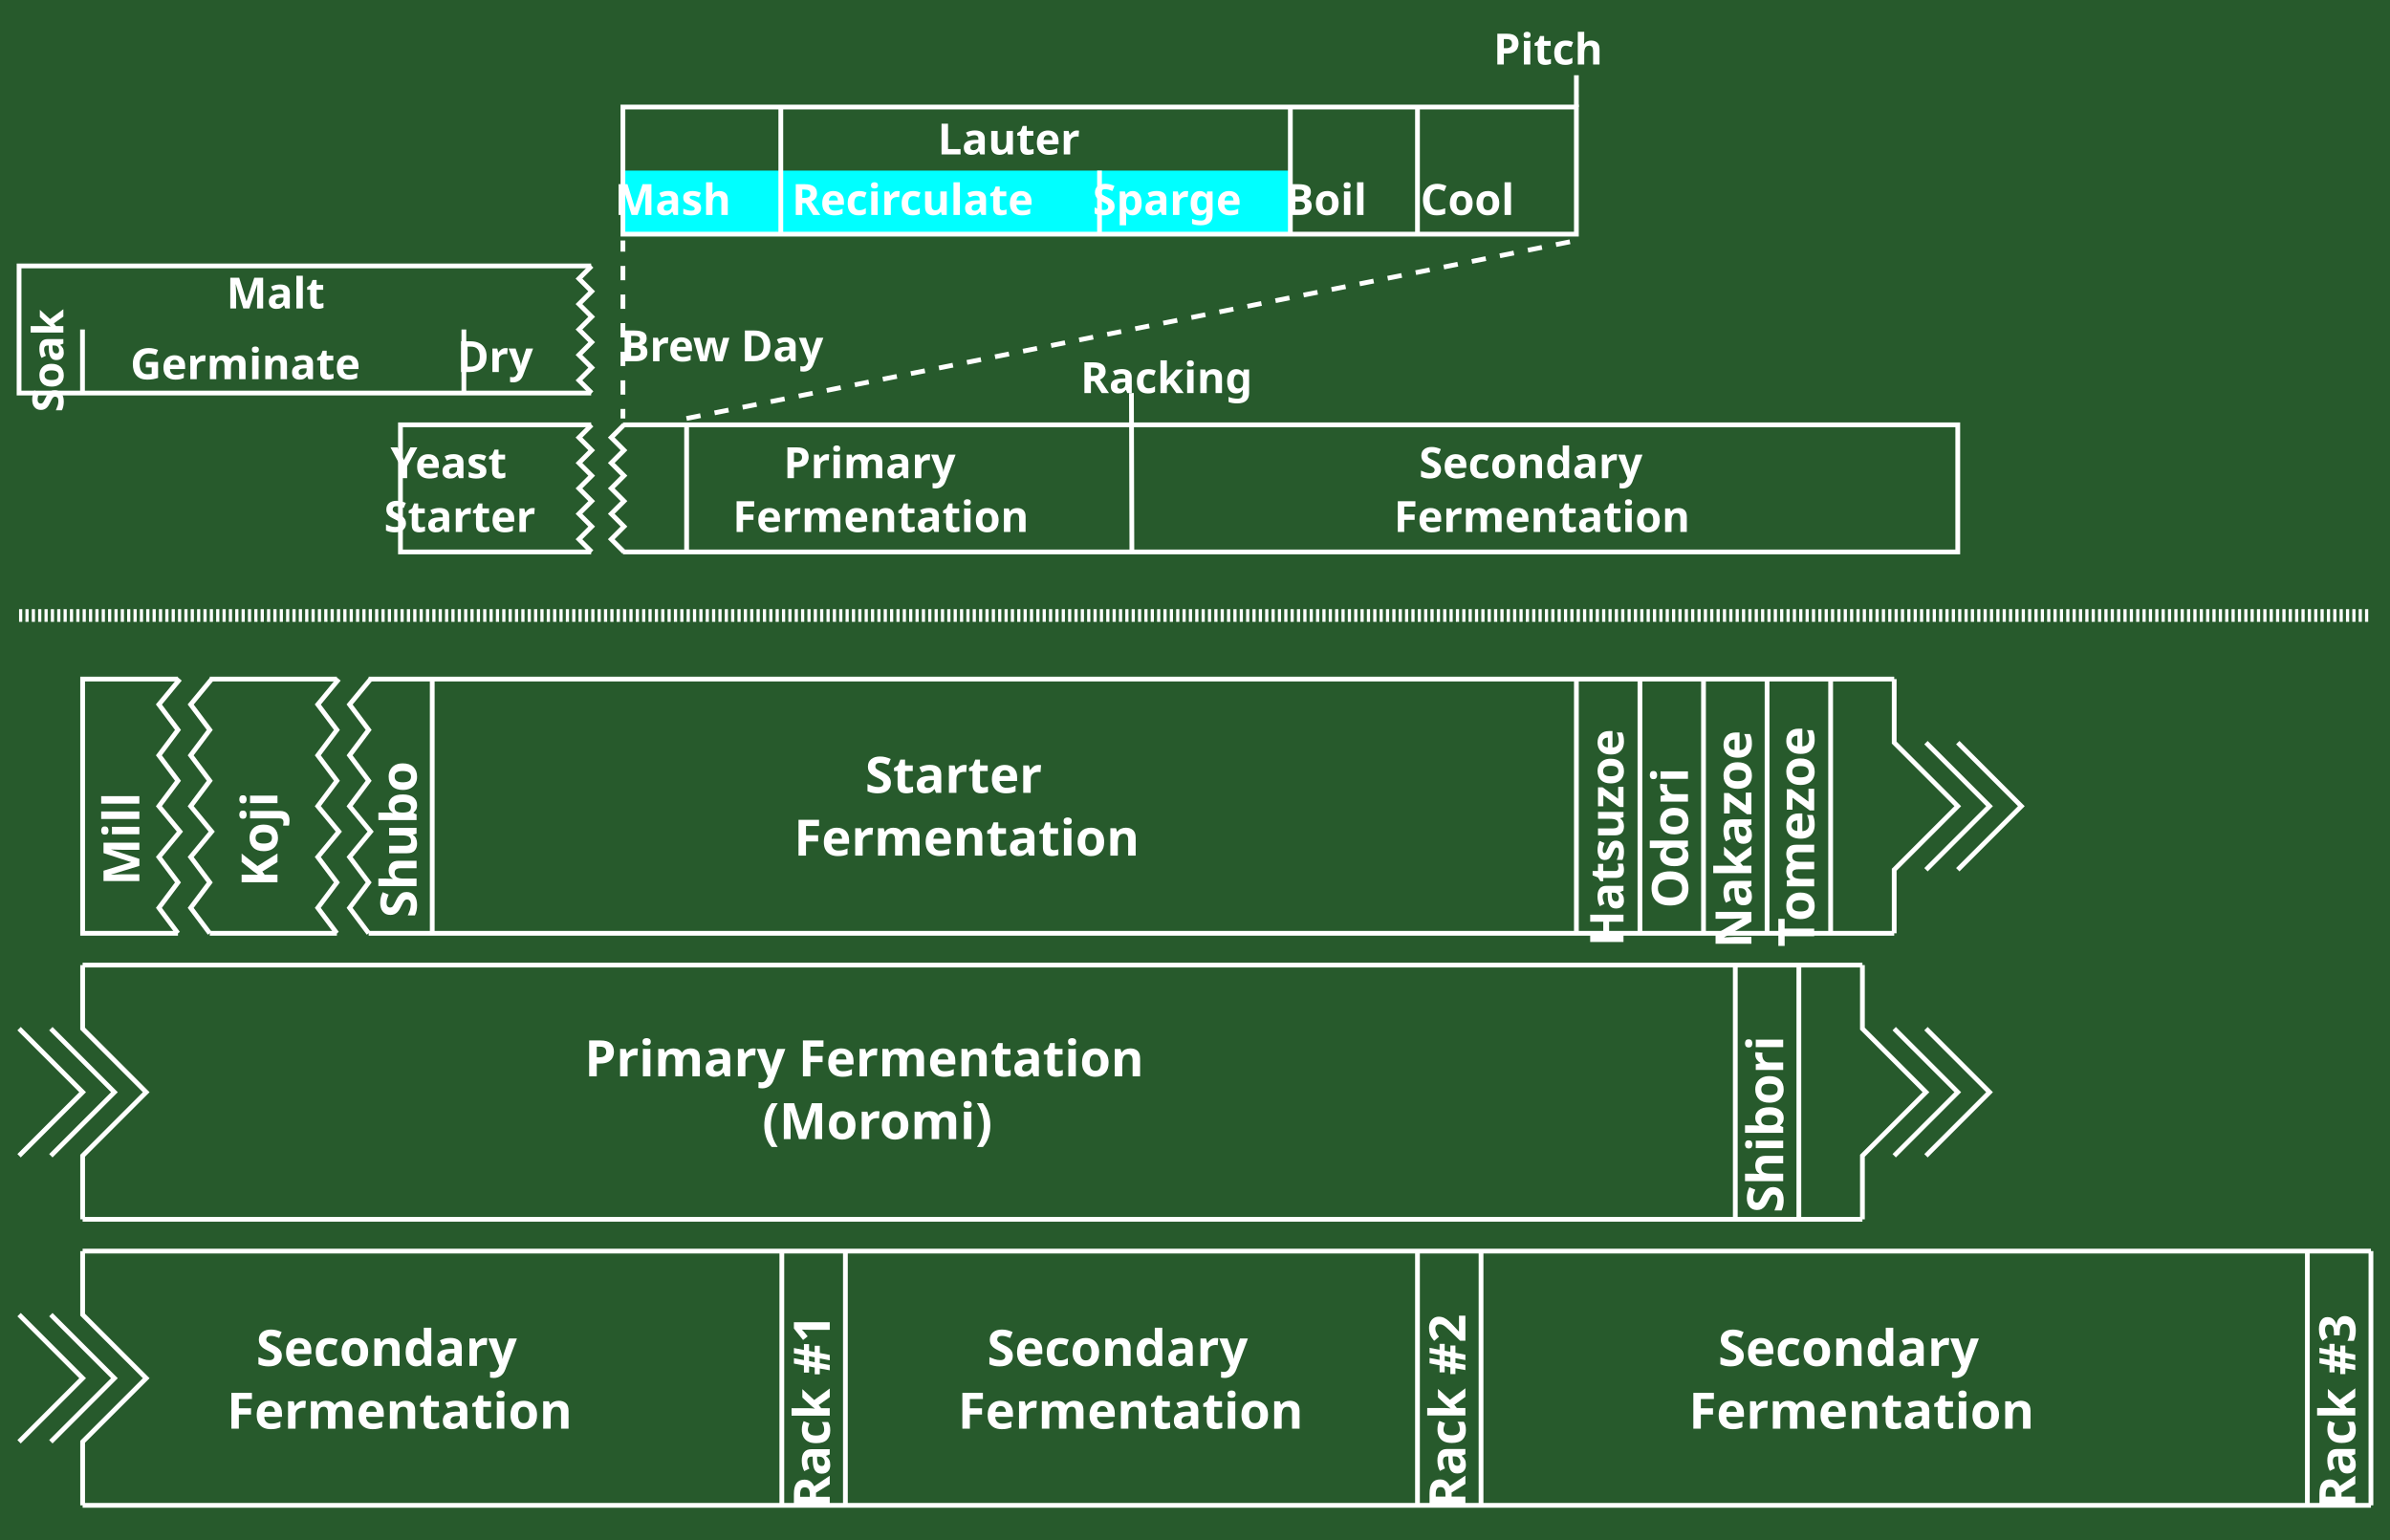
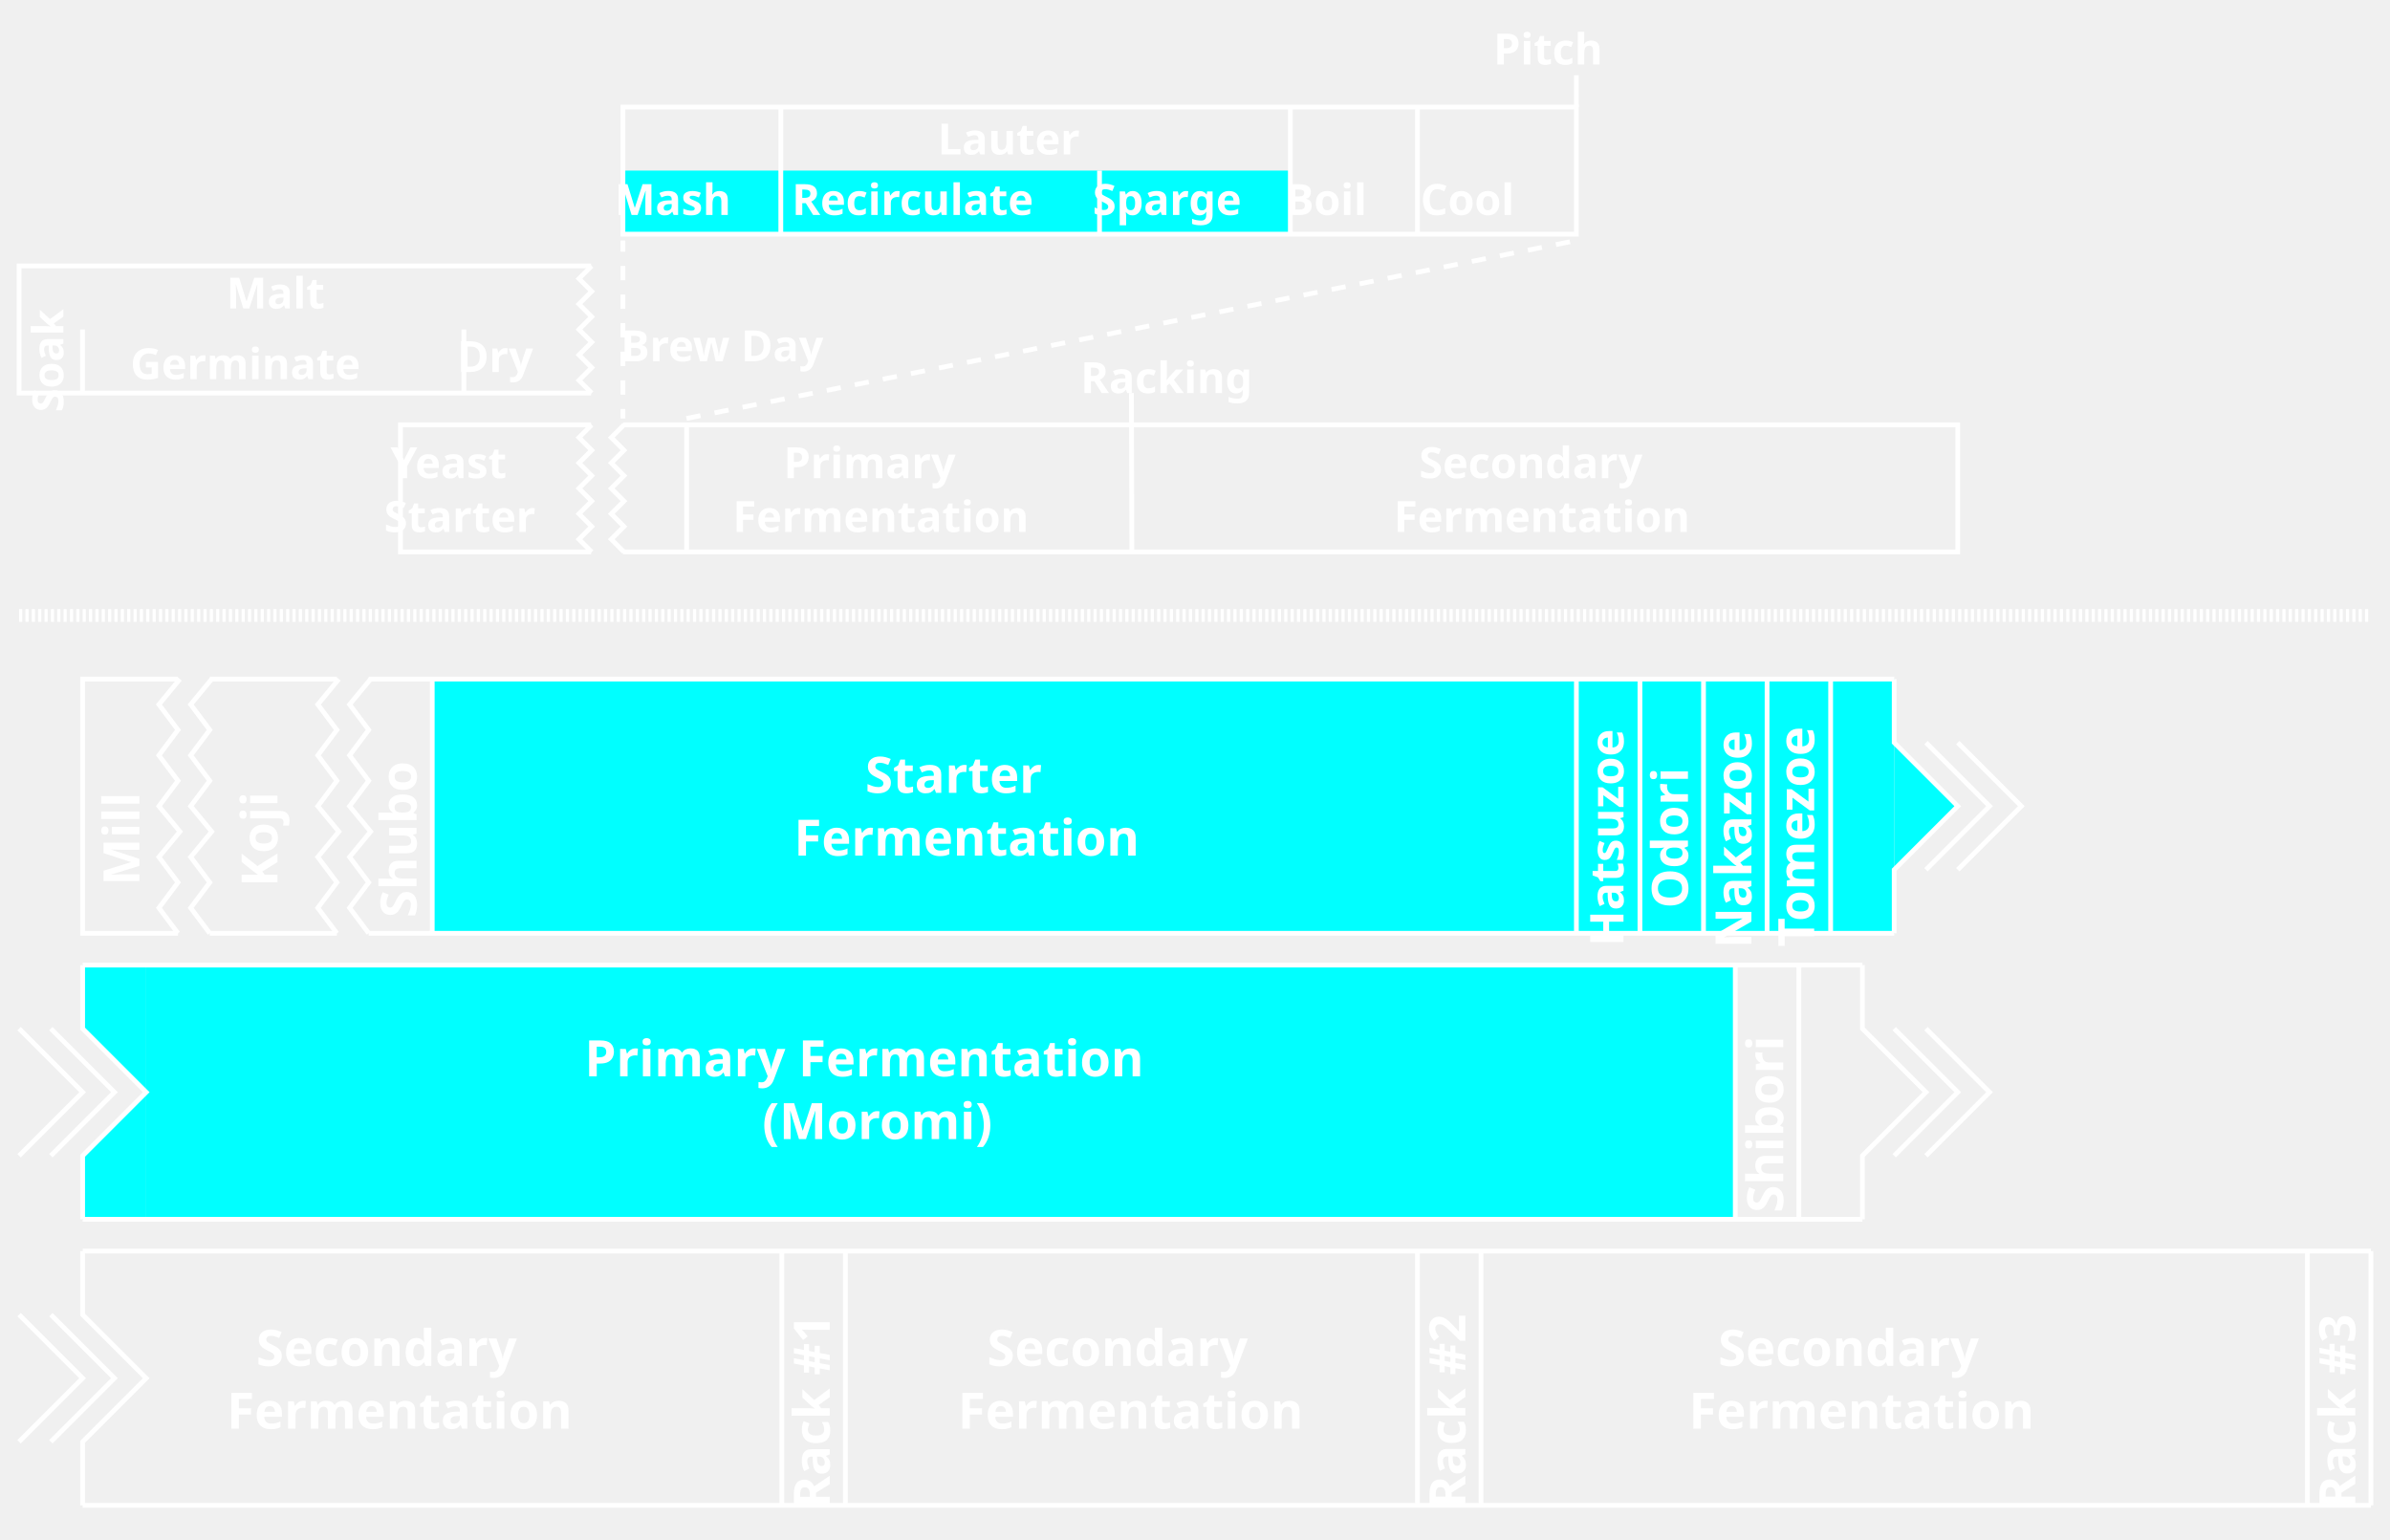
<svg xmlns="http://www.w3.org/2000/svg" width="1332.283" height="858.24" id="svg2" version="1.1">
  <defs id="defs4" />
-   <g id="layer34" style="display:inline" transform="translate(2.605791,359.5048)">
+   <g id="layer34" style="display:none" transform="translate(2.605791,359.5048)">
    <rect style="color:#000000;fill:#275a2c;fill-opacity:1;stroke:none;stroke-width:7.087;marker:none;visibility:visible;display:inline;overflow:visible;enable-background:accumulate" id="rect5554" width="1984.252" height="1151.575" x="-364.023" y="-477.003" />
  </g>
  <g id="layer4" style="display:none" transform="translate(10.6299,236.8328)">
    <rect style="color:#000000;fill:#00ff00;fill-opacity:1;stroke:none;stroke-width:2.657;marker:none;visibility:visible;display:inline;overflow:visible;enable-background:accumulate" id="rect4358-4" width="35.433" height="141.732" x="956.693" y="301.181" />
  </g>
  <g id="layer7" style="display:none" transform="translate(3.543311,6.517907)">
    <rect style="color:#000000;fill:#00ff00;fill-opacity:1;stroke:none;stroke-width:2.657;marker:none;visibility:visible;display:inline;overflow:visible;enable-background:accumulate" id="rect4356" width="106.299" height="35.433" x="609.449" y="88.583" />
  </g>
-   <g id="layer6" style="display:none" transform="translate(3.543311,6.517907)">
+   <g id="layer6" style="display:inline" transform="translate(3.543311,6.517907)">
    <rect style="color:#000000;fill:#00ffff;fill-opacity:1;stroke:none;stroke-width:2.657;marker:none;visibility:visible;display:inline;overflow:visible;enable-background:accumulate" id="rect4339-6-1" width="814.961" height="141.732" x="237.402" y="372.047" />
    <path style="color:#000000;fill:#00ffff;fill-opacity:1;stroke:none;stroke-width:2.657;marker:none;visibility:visible;display:inline;overflow:visible;enable-background:accumulate" d="m 1052.362,407.48 35.433,35.433 -35.433,35.433 z" id="path5026-0" />
    <rect style="color:#000000;fill:#00ffff;fill-opacity:1;stroke:none;stroke-width:2.657;marker:none;visibility:visible;display:inline;overflow:visible;enable-background:accumulate" id="rect4339-6-7-6" width="885.827" height="141.732" x="77.953" y="531.496" />
    <path style="color:#000000;fill:#00ffff;fill-opacity:1;stroke:none;stroke-width:2.657;marker:none;visibility:visible;display:inline;overflow:visible;enable-background:accumulate" d="m 42.52,531.496 1e-6,35.433 35.433,35.433 -10e-7,-70.866 z" id="path5057-15" />
    <path style="color:#000000;fill:#00ffff;fill-opacity:1;stroke:none;stroke-width:2.657;marker:none;visibility:visible;display:inline;overflow:visible;enable-background:accumulate" d="m 42.52,673.228 5e-6,-35.433 35.433,-35.433 -5e-6,70.866 z" id="path5057-1-9" />
  </g>
  <g id="layer3" style="display:inline" transform="translate(10.6299,236.8328)">
    <rect style="color:#000000;fill:#00ffff;fill-opacity:1;stroke:none;stroke-width:2.657;marker:none;visibility:visible;display:inline;overflow:visible;enable-background:accumulate" id="rect4352" width="372.047" height="35.433" x="336.614" y="-141.732" />
  </g>
  <g id="layer5" style="display:none" transform="translate(3.543311,6.517907)">
    <rect style="color:#000000;fill:#ff0000;fill-opacity:1;stroke:none;stroke-width:2.657;marker:none;visibility:visible;display:inline;overflow:visible;enable-background:accumulate" id="rect4339-6" width="814.961" height="141.732" x="237.402" y="372.047" />
    <path style="color:#000000;fill:#ff0000;fill-opacity:1;stroke:none;stroke-width:2.657;marker:none;visibility:visible;display:inline;overflow:visible;enable-background:accumulate" d="m 1052.362,407.48 35.433,35.433 -35.433,35.433 z" id="path5026" />
    <rect style="color:#000000;fill:#ff0000;fill-opacity:1;stroke:none;stroke-width:2.657;marker:none;visibility:visible;display:inline;overflow:visible;enable-background:accumulate" id="rect4339-6-7" width="885.827" height="141.732" x="77.953" y="531.496" />
    <path style="color:#000000;fill:#ff0000;fill-opacity:1;stroke:none;stroke-width:2.657;marker:none;visibility:visible;display:inline;overflow:visible;enable-background:accumulate" d="m 42.52,531.496 0,35.433 35.433,35.433 0,-70.866 z" id="path5057" />
    <path style="color:#000000;fill:#ff0000;fill-opacity:1;stroke:none;stroke-width:2.657;marker:none;visibility:visible;display:inline;overflow:visible;enable-background:accumulate" d="m 42.52,673.228 0,-35.433 35.433,-35.433 0,70.866 z" id="path5057-1" />
  </g>
  <g id="layer2" style="display:none" transform="translate(10.6299,236.8328)">
    <rect style="color:#000000;fill:#ff0000;fill-opacity:1;stroke:none;stroke-width:2.657;marker:none;visibility:visible;display:inline;overflow:visible;enable-background:accumulate" id="rect4339" width="212.598" height="35.433" x="35.433" y="-53.15" />
  </g>
  <g id="layer9" style="display:none" transform="translate(2.214551,4.558587)">
    <rect style="color:#000000;fill:#f48600;fill-opacity:1;stroke:none;stroke-width:2.657;marker:none;visibility:visible;display:inline;overflow:visible;enable-background:accumulate" id="rect4339-7-3" width="637.795" height="141.732" x="238.73" y="374.007" />
  </g>
  <g id="layer8" style="display:none" transform="translate(2.214551,4.558587)">
    <rect style="color:#000000;fill:#f48600;fill-opacity:1;stroke:none;stroke-width:2.657;marker:none;visibility:visible;display:inline;overflow:visible;enable-background:accumulate" id="rect4339-7" width="106.299" height="70.866" x="221.014" y="232.274" />
  </g>
  <g id="layer33" style="display:none" transform="translate(1.0391921e-6,-2.7895851e-6)">
    <rect style="color:#000000;fill:#ff4bc8;fill-opacity:1;stroke:none;stroke-width:7.087;marker:none;visibility:visible;display:inline;overflow:visible;enable-background:accumulate" id="rect5372-1-2-4" width="460.63" height="70.866" x="630.709" y="236.833" />
  </g>
  <g id="layer32" style="display:none" transform="translate(1.0391921e-6,-2.7895851e-6)">
    <rect style="color:#000000;fill:#ff4bc8;fill-opacity:1;stroke:none;stroke-width:7.087;marker:none;visibility:visible;display:inline;overflow:visible;enable-background:accumulate" id="rect5372-1-2-98" width="141.732" height="53.15" x="595.276" y="183.683" />
  </g>
  <g id="layer31" style="display:none" transform="translate(1.0391921e-6,-2.7895851e-6)">
    <rect style="color:#000000;fill:#ff4bc8;fill-opacity:1;stroke:none;stroke-width:7.087;marker:none;visibility:visible;display:inline;overflow:visible;enable-background:accumulate" id="rect5372-1-2-15" width="248.032" height="70.866" x="382.677" y="236.833" />
  </g>
  <g id="layer30" style="display:none" transform="translate(1.0391921e-6,-2.7895851e-6)">
    <rect style="color:#000000;fill:#ff4bc8;fill-opacity:1;stroke:none;stroke-width:7.087;marker:none;visibility:visible;display:inline;overflow:visible;enable-background:accumulate" id="rect5372-1-2-1" width="106.299" height="35.433" x="825.591" y="6.518" />
  </g>
  <g id="layer29" style="display:none" transform="translate(1.0391921e-6,-2.7895851e-6)">
    <rect style="color:#000000;fill:#ff4bc8;fill-opacity:1;stroke:none;stroke-width:7.087;marker:none;visibility:visible;display:inline;overflow:visible;enable-background:accumulate" id="rect5372-1-2-6" width="88.583" height="35.433" x="790.157" y="95.101" />
  </g>
  <g id="layer28" style="display:none" transform="translate(1.0391921e-6,-2.7895851e-6)">
    <rect style="color:#000000;fill:#ff4bc8;fill-opacity:1;stroke:none;stroke-width:7.087;marker:none;visibility:visible;display:inline;overflow:visible;enable-background:accumulate" id="rect5372-1-2-5" width="70.866" height="35.433" x="719.291" y="95.101" />
  </g>
  <g id="layer27" style="display:none" transform="translate(1.0391921e-6,-2.7895851e-6)">
    <rect style="color:#000000;fill:#ff4bc8;fill-opacity:1;stroke:none;stroke-width:7.087;marker:none;visibility:visible;display:inline;overflow:visible;enable-background:accumulate" id="rect5372-1-2-38" width="106.299" height="35.433" x="612.992" y="95.101" />
  </g>
  <g id="layer26" style="display:none" transform="translate(1.0391921e-6,-2.7895851e-6)">
    <rect style="color:#000000;fill:#ff4bc8;fill-opacity:1;stroke:none;stroke-width:7.087;marker:none;visibility:visible;display:inline;overflow:visible;enable-background:accumulate" id="rect5372-1-2-96" width="177.165" height="35.433" x="435.827" y="95.101" />
  </g>
  <g id="layer25" style="display:none" transform="translate(1.0391921e-6,-2.7895851e-6)">
    <rect style="color:#000000;fill:#ff4bc8;fill-opacity:1;stroke:none;stroke-width:7.087;marker:none;visibility:visible;display:inline;overflow:visible;enable-background:accumulate" id="rect5372-1-2-0" width="88.583" height="35.433" x="347.244" y="95.101" />
  </g>
  <g id="layer24" style="display:none" transform="translate(1.0391921e-6,-2.7895851e-6)">
    <rect style="color:#000000;fill:#ff4bc8;fill-opacity:1;stroke:none;stroke-width:7.087;marker:none;visibility:visible;display:inline;overflow:visible;enable-background:accumulate" id="rect5372-1-2-8" width="531.496" height="70.866" x="347.244" y="59.668" />
    <rect style="color:#000000;fill:#ff4bc8;fill-opacity:1;stroke:none;stroke-width:7.087;marker:none;visibility:visible;display:inline;overflow:visible;enable-background:accumulate" id="rect5372-1-2-85" width="35.433" height="70.866" x="347.244" y="236.833" />
  </g>
  <g id="layer23" style="display:none" transform="translate(1.0391921e-6,-2.7895851e-6)">
    <rect style="color:#000000;fill:#ff4bc8;fill-opacity:1;stroke:none;stroke-width:7.087;marker:none;visibility:visible;display:inline;overflow:visible;enable-background:accumulate" id="rect5372-1-2-90" width="106.299" height="70.866" x="223.228" y="236.833" />
  </g>
  <g id="layer22" style="display:none" transform="translate(1.0391921e-6,-2.7895851e-6)">
    <rect style="color:#000000;fill:#ff4bc8;fill-opacity:1;stroke:none;stroke-width:7.087;marker:none;visibility:visible;display:inline;overflow:visible;enable-background:accumulate" id="rect5372-1-2-3" width="70.866" height="35.433" x="258.661" y="183.683" />
  </g>
  <g id="layer21" style="display:none" transform="translate(1.0391921e-6,-2.7895851e-6)">
    <rect style="color:#000000;fill:#ff4bc8;fill-opacity:1;stroke:none;stroke-width:7.087;marker:none;visibility:visible;display:inline;overflow:visible;enable-background:accumulate" id="rect5372-1-2-9" width="212.598" height="35.433" x="46.063" y="183.683" />
  </g>
  <g id="layer20" style="display:none" transform="translate(1.0391921e-6,-2.7895851e-6)">
    <rect style="color:#000000;fill:#ff4bc8;fill-opacity:1;stroke:none;stroke-width:7.087;marker:none;visibility:visible;display:inline;overflow:visible;enable-background:accumulate" id="rect5372-1-2" width="35.433" height="70.866" x="10.63" y="148.25" />
  </g>
  <g id="layer19" style="display:none" transform="translate(1.0391921e-6,-2.7895851e-6)">
    <rect style="color:#000000;fill:#ff4bc8;fill-opacity:1;stroke:none;stroke-width:7.087;marker:none;visibility:visible;display:inline;overflow:visible;enable-background:accumulate" id="rect5372-1" width="318.898" height="70.866" x="10.63" y="148.25" />
  </g>
  <g id="layer18" style="display:none" transform="translate(1.0391921e-6,-2.7895851e-6)">
    <rect style="color:#000000;fill:#ff4bc8;fill-opacity:1;stroke:none;stroke-width:7.087;marker:none;visibility:visible;display:inline;overflow:visible;enable-background:accumulate" id="rect5368" width="35.433" height="141.732" x="435.827" y="697.463" />
    <rect style="color:#000000;fill:#ff4bc8;fill-opacity:1;stroke:none;stroke-width:7.087;marker:none;visibility:visible;display:inline;overflow:visible;enable-background:accumulate" id="rect5370" width="35.433" height="141.732" x="790.157" y="697.463" />
    <rect style="color:#000000;fill:#ff4bc8;fill-opacity:1;stroke:none;stroke-width:7.087;marker:none;visibility:visible;display:inline;overflow:visible;enable-background:accumulate" id="rect5372" width="35.433" height="141.732" x="1286.22" y="697.463" />
  </g>
  <g id="layer16" style="display:none" transform="translate(1.0391921e-6,-2.7895851e-6)">
    <rect style="color:#000000;fill:#ff4bc8;fill-opacity:1;stroke:none;stroke-width:7.087;marker:none;visibility:visible;display:inline;overflow:visible;enable-background:accumulate" id="rect5365" width="1275.591" height="141.732" x="46.063" y="697.463" />
  </g>
  <g id="layer15" style="display:none" transform="translate(1.0391921e-6,-2.7895851e-6)">
    <rect style="color:#000000;fill:#ff4bc8;fill-opacity:1;stroke:none;stroke-width:7.087;marker:none;visibility:visible;display:inline;overflow:visible;enable-background:accumulate" id="rect5363" width="35.433" height="141.732" x="967.323" y="538.014" />
  </g>
  <g id="layer14" style="display:none" transform="translate(1.0391921e-6,-2.7895851e-6)">
    <rect style="color:#000000;fill:#ff4bc8;fill-opacity:1;stroke:none;stroke-width:7.087;marker:none;visibility:visible;display:inline;overflow:visible;enable-background:accumulate" id="rect5361" width="921.26" height="141.732" x="46.063" y="538.014" />
  </g>
  <g id="layer17" style="display:none" transform="translate(1.0391921e-6,-2.7895851e-6)">
    <rect style="color:#000000;fill:#ff4bc8;fill-opacity:1;stroke:none;stroke-width:7.087;marker:none;visibility:visible;display:inline;overflow:visible;enable-background:accumulate" id="rect5359" width="141.732" height="141.732" x="878.74" y="378.565" />
  </g>
  <g id="layer13" style="display:none" transform="translate(1.0391921e-6,-2.7895851e-6)">
    <rect style="color:#000000;fill:#ff4bc8;fill-opacity:1;stroke:none;stroke-width:7.087;marker:none;visibility:visible;display:inline;overflow:visible;enable-background:accumulate" id="rect5356" width="637.795" height="141.732" x="240.945" y="378.565" />
  </g>
  <g id="layer12" style="display:none" transform="translate(1.0391921e-6,-2.7895851e-6)">
    <rect style="color:#000000;fill:#ff4bc8;fill-opacity:1;stroke:none;stroke-width:7.087;marker:none;visibility:visible;display:inline;overflow:visible;enable-background:accumulate" id="rect5354" width="42.52" height="141.732" x="198.425" y="378.565" />
  </g>
  <g id="layer11" style="display:none" transform="translate(1.0391921e-6,-2.7895851e-6)">
    <rect style="color:#000000;fill:#ff4bc8;fill-opacity:1;stroke:none;stroke-width:7.087;marker:none;visibility:visible;display:inline;overflow:visible;enable-background:accumulate" id="rect5352" width="81.496" height="141.732" x="106.299" y="378.565" />
  </g>
  <g id="layer10" style="display:none" transform="translate(1.0391921e-6,-2.7895851e-6)">
    <rect style="color:#000000;fill:#ff4bc8;fill-opacity:1;stroke:none;stroke-width:7.087;marker:none;visibility:visible;display:inline;overflow:visible;enable-background:accumulate" id="rect5350" width="53.15" height="141.732" x="46.063" y="378.565" />
  </g>
  <g id="layer1" transform="translate(10.6299,-71.43489)" style="display:inline">
    <path style="fill:none;stroke:#ffffff;stroke-width:2.657;stroke-linecap:butt;stroke-linejoin:miter;stroke-miterlimit:4;stroke-opacity:1;stroke-dasharray:none" d="m 372.112,307.553 0,70.866" id="path3757" />
    <path style="fill:none;stroke:#ffffff;stroke-width:2.657;stroke-linecap:butt;stroke-linejoin:miter;stroke-miterlimit:4;stroke-opacity:1;stroke-dasharray:none" d="m 336.614,308.268 744.094,0 0,70.866 -744.094,0" id="path3761" />
    <path style="color:#000000;fill:none;stroke:#ffffff;stroke-width:2.657;stroke-linecap:butt;stroke-linejoin:miter;stroke-miterlimit:4;stroke-opacity:1;stroke-dasharray:none;stroke-dashoffset:0;marker:none;visibility:visible;display:inline;overflow:visible;enable-background:accumulate" d="m 337.199,308.268 -7.087,7.087 7.087,7.087 -7.087,7.087 7.087,7.087 -7.087,7.087 7.087,7.087 -7.087,7.087 7.087,7.087 -7.087,7.087 7.087,7.087" id="path3763-3" />
    <path style="fill:none;stroke:#ffffff;stroke-width:2.657;stroke-linecap:butt;stroke-linejoin:miter;stroke-miterlimit:4;stroke-opacity:1;stroke-dasharray:none" d="m 620.079,290.551 0.247,87.868" id="path3757-6" />
    <text xml:space="preserve" style="font-size:24px;font-style:normal;font-weight:normal;line-height:125%;letter-spacing:0px;word-spacing:0px;fill:#000000;fill-opacity:1;stroke:none;font-family:Sans" x="55.558" y="-54.936" id="text3821" transform="translate(0,308.2677)">
      <tspan id="tspan3823" x="55.558" y="-54.936" />
    </text>
    <text xml:space="preserve" style="font-size:24px;font-style:normal;font-weight:bold;text-align:center;line-height:125%;letter-spacing:0px;word-spacing:0px;text-anchor:middle;fill:#ffffff;fill-opacity:1;stroke:none;font-family:Sans;-inkscape-font-specification:Sans Bold" x="380.047" y="191.262" id="text3841">
      <tspan id="tspan3843" x="380.047" y="191.262">Mash</tspan>
    </text>
    <text xml:space="preserve" style="font-size:24px;font-style:normal;font-weight:bold;text-align:center;line-height:125%;letter-spacing:0px;word-spacing:0px;text-anchor:middle;fill:#ffffff;fill-opacity:1;stroke:none;font-family:Sans;-inkscape-font-specification:Sans Bold" x="567.323" y="157.533" id="text3845">
      <tspan id="tspan3847" x="567.323" y="157.533">Lauter</tspan>
    </text>
    <text xml:space="preserve" style="font-size:24px;font-style:normal;font-weight:bold;text-align:center;line-height:125%;letter-spacing:0px;word-spacing:0px;text-anchor:middle;fill:#ffffff;fill-opacity:1;stroke:none;font-family:Sans;-inkscape-font-specification:Sans Bold" x="513.717" y="191.262" id="text3849">
      <tspan id="tspan3851" x="513.717" y="191.262">Recirculate</tspan>
    </text>
    <text xml:space="preserve" style="font-size:24px;font-style:normal;font-weight:bold;text-align:center;line-height:125%;letter-spacing:0px;word-spacing:0px;text-anchor:middle;fill:#ffffff;fill-opacity:1;stroke:none;font-family:Sans;-inkscape-font-specification:Sans Bold" x="655.512" y="191.262" id="text3853">
      <tspan id="tspan3855" x="655.512" y="191.262">Sparge</tspan>
    </text>
    <text xml:space="preserve" style="font-size:24px;font-style:normal;font-weight:bold;text-align:center;line-height:125%;letter-spacing:0px;word-spacing:0px;text-anchor:middle;fill:#ffffff;fill-opacity:1;stroke:none;font-family:Sans;-inkscape-font-specification:Sans Bold" x="744.094" y="191.262" id="text3857">
      <tspan id="tspan3859" x="744.094" y="191.262">Boil</tspan>
    </text>
    <text xml:space="preserve" style="font-size:24px;font-style:normal;font-weight:bold;text-align:center;line-height:125%;letter-spacing:0px;word-spacing:0px;text-anchor:middle;fill:#ffffff;fill-opacity:1;stroke:none;font-family:Sans;-inkscape-font-specification:Sans Bold" x="822.961" y="191.262" id="text3861">
      <tspan id="tspan3863" x="822.961" y="191.262">Cool</tspan>
    </text>
    <text xml:space="preserve" style="font-size:24px;font-style:normal;font-weight:bold;text-align:center;line-height:125%;letter-spacing:0px;word-spacing:0px;text-anchor:middle;fill:#ffffff;fill-opacity:1;stroke:none;font-family:Sans;-inkscape-font-specification:Sans Bold" x="867.942" y="107.386" id="text3865">
      <tspan id="tspan3867" x="867.942" y="107.386">Pitch</tspan>
    </text>
    <text xml:space="preserve" style="font-size:24px;font-style:normal;font-weight:bold;text-align:center;line-height:125%;letter-spacing:0px;word-spacing:0px;text-anchor:middle;fill:#ffffff;fill-opacity:1;stroke:none;font-family:Sans;-inkscape-font-specification:Sans Bold" x="495.951" y="337.984" id="text3869">
      <tspan id="tspan3871" x="495.951" y="337.984">Primary</tspan>
      <tspan x="495.951" y="367.984" id="tspan5278">Fermentation</tspan>
    </text>
    <text xml:space="preserve" style="font-size:24px;font-style:normal;font-weight:bold;text-align:center;line-height:125%;letter-spacing:0px;word-spacing:0px;text-anchor:middle;fill:#ffffff;fill-opacity:1;stroke:none;font-family:Sans;-inkscape-font-specification:Sans Bold" x="864.529" y="337.984" id="text3873">
      <tspan id="tspan3875" x="864.529" y="337.984">Secondary</tspan>
      <tspan x="864.529" y="367.984" id="tspan5280">Fermentation</tspan>
    </text>
    <path style="color:#000000;fill:none;stroke:#ffffff;stroke-width:2.657;stroke-linecap:butt;stroke-linejoin:miter;stroke-miterlimit:4;stroke-opacity:1;stroke-dasharray:7.972, 7.972;stroke-dashoffset:2.657;marker:none;visibility:visible;display:inline;overflow:visible;enable-background:accumulate" d="m 336.614,304.725 0,-99.213" id="path3877" />
    <path style="color:#000000;fill:none;stroke:#ffffff;stroke-width:2.657;stroke-linecap:butt;stroke-linejoin:miter;stroke-miterlimit:4;stroke-opacity:1;stroke-dasharray:7.972, 7.972;stroke-dashoffset:0;marker:none;visibility:visible;display:inline;overflow:visible;enable-background:accumulate" d="m 372.047,304.725 496.063,-99.213" id="path3879" />
    <rect style="color:#000000;fill:none;stroke:#ffffff;stroke-width:2.657;stroke-linecap:butt;stroke-linejoin:miter;stroke-miterlimit:4;stroke-opacity:1;stroke-dasharray:none;stroke-dashoffset:0;marker:none;visibility:visible;display:inline;overflow:visible;enable-background:accumulate" id="rect3881" width="531.496" height="70.866" x="336.614" y="131.102" />
    <path style="color:#000000;fill:none;stroke:#ffffff;stroke-width:2.657;stroke-linecap:butt;stroke-linejoin:miter;stroke-miterlimit:4;stroke-opacity:1;stroke-dasharray:none;stroke-dashoffset:0;marker:none;visibility:visible;display:inline;overflow:visible;enable-background:accumulate" d="m 868.11,113.386 0,17.717" id="path3883" />
    <path style="color:#000000;fill:none;stroke:#ffffff;stroke-width:2.657;stroke-linecap:butt;stroke-linejoin:miter;stroke-miterlimit:4;stroke-opacity:1;stroke-dasharray:none;stroke-dashoffset:0;marker:none;visibility:visible;display:inline;overflow:visible;enable-background:accumulate" d="m 424.623,131.102 0,70.866" id="path3885" />
    <path style="color:#000000;fill:none;stroke:#ffffff;stroke-width:2.657;stroke-linecap:butt;stroke-linejoin:miter;stroke-miterlimit:4;stroke-opacity:1;stroke-dasharray:none;stroke-dashoffset:0;marker:none;visibility:visible;display:inline;overflow:visible;enable-background:accumulate" d="m 708.661,131.102 0,70.866" id="path3887" />
    <path style="color:#000000;fill:none;stroke:#ffffff;stroke-width:2.657;stroke-linecap:butt;stroke-linejoin:miter;stroke-miterlimit:4;stroke-opacity:1;stroke-dasharray:none;stroke-dashoffset:0;marker:none;visibility:visible;display:inline;overflow:visible;enable-background:accumulate" d="m 779.528,131.102 0,70.866" id="path3889" />
    <path style="color:#000000;fill:none;stroke:#ffffff;stroke-width:2.657;stroke-linecap:butt;stroke-linejoin:miter;stroke-miterlimit:4;stroke-opacity:1;stroke-dasharray:none;stroke-dashoffset:0;marker:none;visibility:visible;display:inline;overflow:visible;enable-background:accumulate" d="m 602.286,166.535 0,35.433" id="path3887-7" />
    <path style="fill:none;stroke:#ffffff;stroke-width:2.657;stroke-linecap:butt;stroke-linejoin:miter;stroke-miterlimit:4;stroke-opacity:1;stroke-dasharray:none" d="m 88.583,450 -53.15,0 2e-5,141.732 53.15,0" id="path3759-5" />
    <text xml:space="preserve" style="font-size:28px;font-style:normal;font-weight:bold;text-align:center;line-height:125%;letter-spacing:0px;word-spacing:0px;text-anchor:middle;fill:#ffffff;fill-opacity:1;stroke:none;font-family:Sans;-inkscape-font-specification:Sans Bold" x="-520.909" y="67.051" id="text3825-6" transform="matrix(0,-1,1,0,0,0)">
      <tspan id="tspan3827-2" x="-520.909" y="67.051">Mill</tspan>
    </text>
    <text xml:space="preserve" style="font-size:28px;font-style:normal;font-weight:bold;text-align:center;line-height:125%;letter-spacing:0px;word-spacing:0px;text-anchor:middle;fill:#ffffff;fill-opacity:1;stroke:none;font-family:Sans;-inkscape-font-specification:Sans Bold" x="-521.104" y="144.047" id="text4009" transform="matrix(0,-1,1,0,0,0)">
      <tspan id="tspan4011" x="-521.104" y="144.047">Koji</tspan>
    </text>
    <path style="fill:none;stroke:#ffffff;stroke-width:2.657;stroke-linecap:butt;stroke-linejoin:miter;stroke-miterlimit:4;stroke-opacity:1;stroke-dasharray:none" d="m 230.315,450 2e-5,141.732" id="path3757-0" />
    <path style="fill:none;stroke:#ffffff;stroke-width:2.657;stroke-linecap:butt;stroke-linejoin:miter;stroke-miterlimit:4;stroke-opacity:1;stroke-dasharray:none" d="m 194.882,450 850.394,0" id="path3761-6" />
    <path style="fill:none;stroke:#ffffff;stroke-width:2.657;stroke-linecap:butt;stroke-linejoin:miter;stroke-miterlimit:4;stroke-opacity:1;stroke-dasharray:none" d="m 868.11,450 2e-5,141.732" id="path3757-6-6" />
    <path style="fill:none;stroke:#ffffff;stroke-width:2.657;stroke-linecap:butt;stroke-linejoin:miter;stroke-miterlimit:4;stroke-opacity:1;stroke-dasharray:none" d="m 903.543,450 2e-5,141.732" id="path3757-6-6-2" />
    <path style="fill:none;stroke:#ffffff;stroke-width:2.657;stroke-linecap:butt;stroke-linejoin:miter;stroke-miterlimit:4;stroke-opacity:1;stroke-dasharray:none" d="m 938.976,450 2e-5,141.732" id="path3757-6-6-0" />
    <path style="fill:none;stroke:#ffffff;stroke-width:2.657;stroke-linecap:butt;stroke-linejoin:miter;stroke-miterlimit:4;stroke-opacity:1;stroke-dasharray:none" d="m 1009.842,450 0,141.732" id="path3757-6-6-7" />
    <path style="fill:none;stroke:#ffffff;stroke-width:2.657;stroke-linecap:butt;stroke-linejoin:miter;stroke-miterlimit:4;stroke-opacity:1;stroke-dasharray:none" d="m 974.409,450 2e-5,141.732" id="path3757-6-6-5" />
    <text xml:space="preserve" style="font-size:28px;font-style:normal;font-weight:bold;text-align:center;line-height:125%;letter-spacing:0px;word-spacing:0px;text-anchor:middle;fill:#ffffff;fill-opacity:1;stroke:none;font-family:Sans;-inkscape-font-specification:Sans Bold" x="-521.182" y="221.575" id="text4116" transform="matrix(0,-1,1,0,0,0)">
      <tspan id="tspan4118" x="-521.182" y="221.575">Shubo</tspan>
    </text>
    <text xml:space="preserve" style="font-size:26px;font-style:normal;font-variant:normal;font-weight:bold;font-stretch:normal;text-align:center;line-height:125%;letter-spacing:0px;word-spacing:0px;writing-mode:lr-tb;text-anchor:middle;fill:#ffffff;fill-opacity:1;stroke:none;font-family:Sans;-inkscape-font-specification:Sans Bold" x="-521.485" y="894.372" id="text4120" transform="matrix(0,-1,1,0,0,0)">
      <tspan id="tspan4122" x="-521.485" y="894.372">Hatsuzoe</tspan>
    </text>
    <text xml:space="preserve" style="font-size:28px;font-style:normal;font-weight:bold;text-align:center;line-height:125%;letter-spacing:0px;word-spacing:0px;text-anchor:middle;fill:#ffffff;fill-opacity:1;stroke:none;font-family:Sans;-inkscape-font-specification:Sans Bold" x="-520.369" y="930.31" id="text4124" transform="matrix(0,-1,1,0,0,0)">
      <tspan id="tspan4126" x="-520.369" y="930.31">Odori</tspan>
    </text>
    <text xml:space="preserve" style="font-size:28px;font-style:normal;font-weight:bold;text-align:center;line-height:125%;letter-spacing:0px;word-spacing:0px;text-anchor:middle;fill:#ffffff;fill-opacity:1;stroke:none;font-family:Sans;-inkscape-font-specification:Sans Bold" x="-521.114" y="965.683" id="text4128" transform="matrix(0,-1,1,0,0,0)">
      <tspan id="tspan4130" x="-521.114" y="965.683">Nakazoe</tspan>
    </text>
    <text xml:space="preserve" style="font-size:28px;font-style:normal;font-weight:bold;text-align:center;line-height:125%;letter-spacing:0px;word-spacing:0px;text-anchor:middle;fill:#ffffff;fill-opacity:1;stroke:none;font-family:Sans;-inkscape-font-specification:Sans Bold" x="-519.688" y="1000.672" id="text4132" transform="matrix(0,-1,1,0,0,0)">
      <tspan id="tspan4134" x="-519.688" y="1000.672">Tomezoe</tspan>
    </text>
    <text xml:space="preserve" style="font-size:24px;font-style:normal;font-weight:bold;text-align:center;line-height:125%;letter-spacing:0px;word-spacing:0px;text-anchor:middle;fill:#ffffff;fill-opacity:1;stroke:none;font-family:Sans;-inkscape-font-specification:Sans Bold" x="407.48" y="272.835" id="text4264">
      <tspan id="tspan4266" x="407.48" y="272.835">Brew Day</tspan>
    </text>
    <text xml:space="preserve" style="font-size:24px;font-style:normal;font-weight:bold;text-align:center;line-height:125%;letter-spacing:0px;word-spacing:0px;text-anchor:middle;fill:#ffffff;fill-opacity:1;stroke:none;font-family:Sans;-inkscape-font-specification:Sans Bold" x="655.228" y="290.551" id="text4363">
      <tspan id="tspan4365" x="655.228" y="290.551">Racking</tspan>
    </text>
    <path style="color:#000000;fill:none;stroke:#ffffff;stroke-width:2.657;stroke-linecap:butt;stroke-linejoin:miter;stroke-miterlimit:4;stroke-opacity:1;stroke-dasharray:none;stroke-dashoffset:0;marker:none;visibility:visible;display:inline;overflow:visible;enable-background:accumulate" d="m 89.669,450 -11.717,14.173 10.63,14.173 -10.63,14.173 10.63,14.173 -10.63,14.173 11.717,14.173 -11.717,14.173 10.63,14.173 -10.63,14.173 10.63,14.173" id="path3763-35-6-4" />
    <path style="color:#000000;fill:none;stroke:#ffffff;stroke-width:2.657;stroke-linecap:butt;stroke-linejoin:miter;stroke-miterlimit:4;stroke-opacity:1;stroke-dasharray:none;stroke-dashoffset:0;marker:none;visibility:visible;display:inline;overflow:visible;enable-background:accumulate" d="m 177.165,450 -70.866,0" id="path3887-7-0" />
    <path style="color:#000000;fill:none;stroke:#ffffff;stroke-width:2.657;stroke-linecap:butt;stroke-linejoin:miter;stroke-miterlimit:4;stroke-opacity:1;stroke-dasharray:none;stroke-dashoffset:0;marker:none;visibility:visible;display:inline;overflow:visible;enable-background:accumulate" d="m 177.165,591.732 -70.866,0" id="path3887-7-0-3" />
    <path id="path4690" d="m 318.898,219.685 -318.898,0 0,70.866 318.898,0" style="fill:none;stroke:#ffffff;stroke-width:2.657;stroke-linecap:butt;stroke-linejoin:miter;stroke-miterlimit:4;stroke-opacity:1;stroke-dasharray:none" />
    <path style="color:#000000;fill:none;stroke:#ffffff;stroke-width:2.657;stroke-linecap:butt;stroke-linejoin:miter;stroke-miterlimit:4;stroke-opacity:1;stroke-dasharray:none;stroke-dashoffset:0;marker:none;visibility:visible;display:inline;overflow:visible;enable-background:accumulate" d="m 319.199,219.685 -7.087,7.087 7.087,7.087 -7.087,7.087 7.087,7.087 -7.087,7.087 7.087,7.087 -7.087,7.087 7.087,7.087 -7.087,7.087 7.087,7.087" id="path3763" />
    <text xml:space="preserve" style="font-size:24px;font-style:normal;font-weight:bold;text-align:center;line-height:125%;letter-spacing:0px;word-spacing:0px;text-anchor:middle;fill:#ffffff;fill-opacity:1;stroke:none;font-family:Sans;-inkscape-font-specification:Sans Bold" x="158.619" y="243.402" id="text3825">
      <tspan id="tspan3827" x="158.619" y="243.402">Malt</tspan>
    </text>
    <text xml:space="preserve" style="font-size:24px;font-style:normal;font-weight:bold;text-align:center;line-height:125%;letter-spacing:0px;word-spacing:0px;text-anchor:middle;fill:#ffffff;fill-opacity:1;stroke:none;font-family:Sans;-inkscape-font-specification:Sans Bold" x="-256.933" y="24.689" id="text3829" transform="matrix(0,-1,1,0,0,0)">
      <tspan id="tspan3831" x="-256.933" y="24.689">Soak</tspan>
    </text>
    <text xml:space="preserve" style="font-size:24px;font-style:normal;font-weight:bold;text-align:center;line-height:125%;letter-spacing:0px;word-spacing:0px;text-anchor:middle;fill:#ffffff;fill-opacity:1;stroke:none;font-family:Sans;-inkscape-font-specification:Sans Bold" x="141.734" y="282.835" id="text3833">
      <tspan id="tspan3835" x="141.734" y="282.835">Germinate</tspan>
    </text>
    <text xml:space="preserve" style="font-size:24px;font-style:normal;font-weight:bold;text-align:center;line-height:125%;letter-spacing:0px;word-spacing:0px;text-anchor:middle;fill:#ffffff;fill-opacity:1;stroke:none;font-family:Sans;-inkscape-font-specification:Sans Bold" x="280.983" y="278.835" id="text3837">
      <tspan id="tspan3839" x="280.983" y="278.835">Dry</tspan>
    </text>
    <path style="color:#000000;fill:none;stroke:#ffffff;stroke-width:2.657;stroke-linecap:butt;stroke-linejoin:miter;stroke-miterlimit:4;stroke-opacity:1;stroke-dasharray:none;stroke-dashoffset:0;marker:none;visibility:visible;display:inline;overflow:visible;enable-background:accumulate" d="m 247.956,255.118 0,35.433" id="path3887-7-6" />
    <path style="color:#000000;fill:none;stroke:#ffffff;stroke-width:2.657;stroke-linecap:butt;stroke-linejoin:miter;stroke-miterlimit:4;stroke-opacity:1;stroke-dasharray:none;stroke-dashoffset:0;marker:none;visibility:visible;display:inline;overflow:visible;enable-background:accumulate" d="m 35.357,255.118 0,35.433" id="path3887-7-06" />
    <text xml:space="preserve" style="font-size:28px;font-style:normal;font-weight:bold;text-align:center;line-height:125%;letter-spacing:0px;word-spacing:0px;text-anchor:middle;fill:#ffffff;fill-opacity:1;stroke:none;display:inline;font-family:Sans;-inkscape-font-specification:Sans Bold" x="546.457" y="513.433" id="text3869-1-3">
      <tspan x="546.457" y="513.433" id="tspan4136-0">Starter</tspan>
      <tspan x="546.457" y="548.433" id="tspan5282">Fermentation</tspan>
    </text>
    <path style="fill:none;stroke:#ffffff;stroke-width:2.657;stroke-linecap:butt;stroke-linejoin:miter;stroke-miterlimit:4;stroke-opacity:1;stroke-dasharray:none;display:inline" d="m 194.882,591.732 850.394,0" id="path3761-6-5" />
    <path style="color:#000000;fill:none;stroke:#ffffff;stroke-width:2.657;stroke-linecap:butt;stroke-linejoin:miter;stroke-miterlimit:4;stroke-opacity:1;stroke-dasharray:none;stroke-dashoffset:0;marker:none;visibility:visible;display:inline;overflow:visible;enable-background:accumulate" d="m 1045.276,450 0,35.433 35.433,35.433 -35.433,35.433 0,35.433" id="path4767" />
    <path style="color:#000000;fill:none;stroke:#ffffff;stroke-width:2.657;stroke-linecap:butt;stroke-linejoin:miter;stroke-miterlimit:4;stroke-opacity:1;stroke-dasharray:none;stroke-dashoffset:0;marker:none;visibility:visible;display:inline;overflow:visible;enable-background:accumulate" d="M 9.3433071e-5,644.882 35.433,680.315 9.3433071e-5,715.748" id="path4751" />
    <path style="color:#000000;fill:none;stroke:#ffffff;stroke-width:2.657;stroke-linecap:butt;stroke-linejoin:miter;stroke-miterlimit:4;stroke-opacity:1;stroke-dasharray:none;stroke-dashoffset:0;marker:none;visibility:visible;display:inline;overflow:visible;enable-background:accumulate" d="m 17.717,644.882 35.433,35.433 -35.433,35.433" id="path4753" />
    <path style="color:#000000;fill:none;stroke:#ffffff;stroke-width:2.657;stroke-linecap:butt;stroke-linejoin:miter;stroke-miterlimit:4;stroke-opacity:1;stroke-dasharray:none;stroke-dashoffset:0;marker:none;visibility:visible;display:inline;overflow:visible;enable-background:accumulate" d="m 35.433,609.449 9e-6,35.433 35.433,35.433 -35.433,35.433 -9e-6,35.433" id="path4767-5" />
    <path style="color:#000000;fill:none;stroke:#ffffff;stroke-width:2.657;stroke-linecap:butt;stroke-linejoin:miter;stroke-miterlimit:4;stroke-opacity:1;stroke-dasharray:none;stroke-dashoffset:0;marker:none;visibility:visible;display:inline;overflow:visible;enable-background:accumulate" d="m 35.433,609.449 992.126,1.1e-4" id="path4796" />
    <path style="color:#000000;fill:none;stroke:#ffffff;stroke-width:2.657;stroke-linecap:butt;stroke-linejoin:miter;stroke-miterlimit:4;stroke-opacity:1;stroke-dasharray:none;stroke-dashoffset:0;marker:none;visibility:visible;display:inline;overflow:visible;enable-background:accumulate" d="m 35.433,751.181 992.126,1.1e-4" id="path4798" />
    <text xml:space="preserve" style="font-size:28px;font-style:normal;font-weight:bold;text-align:center;line-height:125%;letter-spacing:0px;word-spacing:0px;text-anchor:middle;fill:#ffffff;fill-opacity:1;stroke:none;display:inline;font-family:Sans;-inkscape-font-specification:Sans Bold" x="496.614" y="671.453" id="text3869-1-7">
      <tspan id="tspan3871-8-6" x="496.614" y="671.453">Primary Fermentation</tspan>
      <tspan x="496.614" y="706.453" id="tspan4136-5">(Moromi)</tspan>
    </text>
    <path style="fill:none;stroke:#ffffff;stroke-width:2.657;stroke-linecap:butt;stroke-linejoin:miter;stroke-miterlimit:4;stroke-opacity:1;stroke-dasharray:none;display:inline" d="m 956.693,609.449 -4e-5,141.732" id="path3757-6-6-23-6" />
    <path style="fill:none;stroke:#ffffff;stroke-width:2.657;stroke-linecap:butt;stroke-linejoin:miter;stroke-miterlimit:4;stroke-opacity:1;stroke-dasharray:none;display:inline" d="m 992.126,609.449 -7e-5,141.732" id="path3757-6-6-23-9-9" />
    <text xml:space="preserve" style="font-size:28px;font-style:normal;font-weight:bold;text-align:center;line-height:125%;letter-spacing:0px;word-spacing:0px;text-anchor:middle;fill:#ffffff;fill-opacity:1;stroke:none;display:inline;font-family:Sans;-inkscape-font-specification:Sans Bold" x="-679.983" y="983.393" id="text4138-3" transform="matrix(0,-1,1,0,0,0)">
      <tspan id="tspan4140-7" x="-679.983" y="983.393">Shibori</tspan>
    </text>
    <path style="color:#000000;fill:none;stroke:#ffffff;stroke-width:2.657;stroke-linecap:butt;stroke-linejoin:miter;stroke-miterlimit:4;stroke-opacity:1;stroke-dasharray:none;stroke-dashoffset:0;marker:none;visibility:visible;display:inline;overflow:visible;enable-background:accumulate" d="m 1027.559,609.449 0,35.433 35.433,35.433 -35.433,35.433 0,35.433" id="path4767-52" />
    <text xml:space="preserve" style="font-size:28px;font-style:normal;font-weight:bold;text-align:center;line-height:125%;letter-spacing:0px;word-spacing:0px;text-anchor:middle;fill:#ffffff;fill-opacity:1;stroke:none;display:inline;font-family:Sans;-inkscape-font-specification:Sans Bold" x="1045.275" y="832.902" id="text3873-7-5">
      <tspan id="tspan3875-9-4" x="1045.275" y="832.902">Secondary</tspan>
      <tspan x="1045.275" y="867.902" id="tspan5288">Fermentation</tspan>
    </text>
    <path style="fill:none;stroke:#ffffff;stroke-width:2.657;stroke-linecap:butt;stroke-linejoin:miter;stroke-miterlimit:4;stroke-opacity:1;stroke-dasharray:none;display:inline" d="m 425.197,768.898 2e-5,141.732" id="path3757-6-6-23-9-2-4" />
    <path style="fill:none;stroke:#ffffff;stroke-width:2.657;stroke-linecap:butt;stroke-linejoin:miter;stroke-miterlimit:4;stroke-opacity:1;stroke-dasharray:none;display:inline" d="m 460.63,768.898 -1e-5,141.732" id="path3757-6-6-23-9-2-2-4" />
    <path style="fill:none;stroke:#ffffff;stroke-width:2.657;stroke-linecap:butt;stroke-linejoin:miter;stroke-miterlimit:4;stroke-opacity:1;stroke-dasharray:none;display:inline" d="m 779.528,768.898 3e-5,141.732" id="path3757-6-6-23-9-2-2-8-3" />
    <path style="fill:none;stroke:#ffffff;stroke-width:2.657;stroke-linecap:butt;stroke-linejoin:miter;stroke-miterlimit:4;stroke-opacity:1;stroke-dasharray:none;display:inline" d="m 814.961,768.898 0,141.732" id="path3757-6-6-23-9-2-2-8-9-0" />
    <path style="fill:none;stroke:#ffffff;stroke-width:2.657;stroke-linecap:butt;stroke-linejoin:miter;stroke-miterlimit:4;stroke-opacity:1;stroke-dasharray:none;display:inline" d="m 1275.591,768.898 10e-5,141.732" id="path3757-6-6-23-9-2-2-8-7-7" />
    <text xml:space="preserve" style="font-size:28px;font-style:normal;font-weight:bold;text-align:center;line-height:100%;letter-spacing:0px;word-spacing:0px;text-anchor:middle;fill:#ffffff;fill-opacity:1;stroke:none;display:inline;font-family:Sans;-inkscape-font-specification:Sans Bold" x="-840.168" y="451.903" id="text4268-8" transform="matrix(0,-1,1,0,0,0)">
      <tspan x="-840.168" y="451.903" id="tspan4302-8">Rack #1</tspan>
    </text>
    <text xml:space="preserve" style="font-size:28px;font-style:normal;font-weight:bold;text-align:center;line-height:100%;letter-spacing:0px;word-spacing:0px;text-anchor:middle;fill:#ffffff;fill-opacity:1;stroke:none;display:inline;font-family:Sans;-inkscape-font-specification:Sans Bold" x="-840.047" y="806.234" id="text4268-1-8" transform="matrix(0,-1,1,0,0,0)">
      <tspan x="-840.047" y="806.234" id="tspan4304-3">Rack #2</tspan>
    </text>
    <text xml:space="preserve" style="font-size:28px;font-style:normal;font-weight:bold;text-align:center;line-height:100%;letter-spacing:0px;word-spacing:0px;text-anchor:middle;fill:#ffffff;fill-opacity:1;stroke:none;display:inline;font-family:Sans;-inkscape-font-specification:Sans Bold" x="-840.047" y="1302.297" id="text4268-9-1" transform="matrix(0,-1,1,0,0,0)">
      <tspan x="-840.047" y="1302.297" id="tspan4306-9">Rack #3</tspan>
    </text>
    <text xml:space="preserve" style="font-size:28px;font-style:normal;font-weight:bold;text-align:center;line-height:125%;letter-spacing:0px;word-spacing:0px;text-anchor:middle;fill:#ffffff;fill-opacity:1;stroke:none;display:inline;font-family:Sans;-inkscape-font-specification:Sans Bold" x="230.315" y="832.902" id="text3873-7-1-2">
      <tspan id="tspan3875-9-9-0" x="230.315" y="832.902">Secondary</tspan>
      <tspan x="230.315" y="867.902" id="tspan5284">Fermentation</tspan>
    </text>
    <text xml:space="preserve" style="font-size:28px;font-style:normal;font-weight:bold;text-align:center;line-height:125%;letter-spacing:0px;word-spacing:0px;text-anchor:middle;fill:#ffffff;fill-opacity:1;stroke:none;display:inline;font-family:Sans;-inkscape-font-specification:Sans Bold" x="637.795" y="832.902" id="text3873-7-4-6">
      <tspan id="tspan3875-9-7-8" x="637.795" y="832.902">Secondary</tspan>
      <tspan x="637.795" y="867.902" id="tspan5286">Fermentation</tspan>
    </text>
    <path style="fill:none;stroke:#ffffff;stroke-width:2.657;stroke-linecap:butt;stroke-linejoin:miter;stroke-miterlimit:4;stroke-opacity:1;stroke-dasharray:none;display:inline" d="m 1311.024,768.898 0,141.732" id="path3757-6-6-23-9-2-2-8-7-1-9" />
    <path style="color:#000000;fill:none;stroke:#ffffff;stroke-width:2.657;stroke-linecap:butt;stroke-linejoin:miter;stroke-miterlimit:4;stroke-opacity:1;stroke-dasharray:none;stroke-dashoffset:0;marker:none;visibility:visible;display:inline;overflow:visible;enable-background:accumulate" d="m 35.433,768.898 1275.591,0" id="path4796-2" />
    <path style="color:#000000;fill:none;stroke:#ffffff;stroke-width:2.657;stroke-linecap:butt;stroke-linejoin:miter;stroke-miterlimit:4;stroke-opacity:1;stroke-dasharray:none;stroke-dashoffset:0;marker:none;visibility:visible;display:inline;overflow:visible;enable-background:accumulate" d="m 35.433,910.63 1275.591,0" id="path4796-6" />
    <path style="color:#000000;fill:none;stroke:#ffffff;stroke-width:2.657;stroke-linecap:butt;stroke-linejoin:miter;stroke-miterlimit:4;stroke-opacity:1;stroke-dasharray:none;stroke-dashoffset:0;marker:none;visibility:visible;display:inline;overflow:visible;enable-background:accumulate" d="M 9.3866142e-5,804.331 35.433,839.764 9.3866142e-5,875.197" id="path4751-6" />
    <path style="color:#000000;fill:none;stroke:#ffffff;stroke-width:2.657;stroke-linecap:butt;stroke-linejoin:miter;stroke-miterlimit:4;stroke-opacity:1;stroke-dasharray:none;stroke-dashoffset:0;marker:none;visibility:visible;display:inline;overflow:visible;enable-background:accumulate" d="m 17.717,804.331 35.433,35.433 -35.433,35.433" id="path4753-4" />
    <path style="color:#000000;fill:none;stroke:#ffffff;stroke-width:2.657;stroke-linecap:butt;stroke-linejoin:miter;stroke-miterlimit:4;stroke-opacity:1;stroke-dasharray:none;stroke-dashoffset:0;marker:none;visibility:visible;display:inline;overflow:visible;enable-background:accumulate" d="m 35.433,768.898 9e-6,35.433 35.433,35.433 -35.433,35.433 -9e-6,35.433" id="path4767-5-9" />
    <path style="color:#000000;fill:none;stroke:#ffffff;stroke-width:2.657;stroke-linecap:butt;stroke-linejoin:miter;stroke-miterlimit:4;stroke-opacity:1;stroke-dasharray:none;stroke-dashoffset:0;marker:none;visibility:visible;display:inline;overflow:visible;enable-background:accumulate" d="m 1045.276,644.882 35.433,35.433 -35.433,35.433" id="path4751-6-5" />
    <path style="color:#000000;fill:none;stroke:#ffffff;stroke-width:2.657;stroke-linecap:butt;stroke-linejoin:miter;stroke-miterlimit:4;stroke-opacity:1;stroke-dasharray:none;stroke-dashoffset:0;marker:none;visibility:visible;display:inline;overflow:visible;enable-background:accumulate" d="m 1062.992,644.882 35.433,35.433 -35.433,35.433" id="path4753-4-0" />
    <path style="color:#000000;fill:none;stroke:#ffffff;stroke-width:2.657;stroke-linecap:butt;stroke-linejoin:miter;stroke-miterlimit:4;stroke-opacity:1;stroke-dasharray:none;stroke-dashoffset:0;marker:none;visibility:visible;display:inline;overflow:visible;enable-background:accumulate" d="m 1062.992,485.433 35.433,35.433 -35.433,35.433" id="path4751-6-4" />
    <path style="color:#000000;fill:none;stroke:#ffffff;stroke-width:2.657;stroke-linecap:butt;stroke-linejoin:miter;stroke-miterlimit:4;stroke-opacity:1;stroke-dasharray:none;stroke-dashoffset:0;marker:none;visibility:visible;display:inline;overflow:visible;enable-background:accumulate" d="m 1080.709,485.433 35.433,35.433 -35.433,35.433" id="path4753-4-8" />
    <path style="color:#000000;fill:none;stroke:#ffffff;stroke-width:7.087;stroke-linecap:butt;stroke-linejoin:miter;stroke-miterlimit:4;stroke-opacity:1;stroke-dasharray:1.772, 1.772;stroke-dashoffset:0;marker:none;visibility:visible;display:inline;overflow:visible;enable-background:accumulate" d="m 8.415,338.574 1311.024,0" id="path5147" transform="translate(-8.415354,75.99349)" />
    <path style="fill:none;stroke:#ffffff;stroke-width:2.657;stroke-linecap:butt;stroke-linejoin:miter;stroke-miterlimit:4;stroke-opacity:1;stroke-dasharray:none;display:inline" d="m 318.898,308.268 -106.299,0 0,70.866 106.299,0" id="path3759-0" />
    <path style="color:#000000;fill:none;stroke:#ffffff;stroke-width:2.657;stroke-linecap:butt;stroke-linejoin:miter;stroke-miterlimit:4;stroke-opacity:1;stroke-dasharray:none;stroke-dashoffset:0;marker:none;visibility:visible;display:inline;overflow:visible;enable-background:accumulate" d="m 319.199,308.268 -7.087,7.087 7.087,7.087 -7.087,7.087 7.087,7.087 -7.087,7.087 7.087,7.087 -7.087,7.087 7.087,7.087 -7.087,7.087 7.087,7.087" id="path3763-9" />
    <text xml:space="preserve" style="font-size:24px;font-style:normal;font-weight:bold;text-align:center;line-height:125%;letter-spacing:0px;word-spacing:0px;text-anchor:middle;fill:#ffffff;fill-opacity:1;stroke:none;display:inline;font-family:Sans;-inkscape-font-specification:Sans Bold" x="261.291" y="337.984" id="text3825-1">
      <tspan id="tspan3827-7" x="261.291" y="337.984">Yeast</tspan>
      <tspan x="261.291" y="367.984" id="tspan5206">Starter</tspan>
    </text>
    <path style="color:#000000;fill:none;stroke:#ffffff;stroke-width:2.657;stroke-linecap:butt;stroke-linejoin:miter;stroke-miterlimit:4;stroke-opacity:1;stroke-dasharray:none;stroke-dashoffset:0;marker:none;visibility:visible;display:inline;overflow:visible;enable-background:accumulate" d="m 107.386,450 -11.717,14.173 10.63,14.173 -10.63,14.173 10.63,14.173 -10.63,14.173 11.717,14.173 -11.717,14.173 10.63,14.173 -10.63,14.173 10.63,14.173" id="path3763-35-6-4-9" />
    <path style="color:#000000;fill:none;stroke:#ffffff;stroke-width:2.657;stroke-linecap:butt;stroke-linejoin:miter;stroke-miterlimit:4;stroke-opacity:1;stroke-dasharray:none;stroke-dashoffset:0;marker:none;visibility:visible;display:inline;overflow:visible;enable-background:accumulate" d="m 178.252,450 -11.717,14.173 10.63,14.173 -10.63,14.173 10.63,14.173 -10.63,14.173 11.717,14.173 -11.717,14.173 10.63,14.173 -10.63,14.173 10.63,14.173" id="path3763-35-6-4-4" />
    <path style="color:#000000;fill:none;stroke:#ffffff;stroke-width:2.657;stroke-linecap:butt;stroke-linejoin:miter;stroke-miterlimit:4;stroke-opacity:1;stroke-dasharray:none;stroke-dashoffset:0;marker:none;visibility:visible;display:inline;overflow:visible;enable-background:accumulate" d="m 195.969,450 -11.717,14.173 10.63,14.173 -10.63,14.173 10.63,14.173 -10.63,14.173 11.717,14.173 -11.717,14.173 10.63,14.173 -10.63,14.173 10.63,14.173" id="path3763-35-6-4-8" />
  </g>
</svg>
